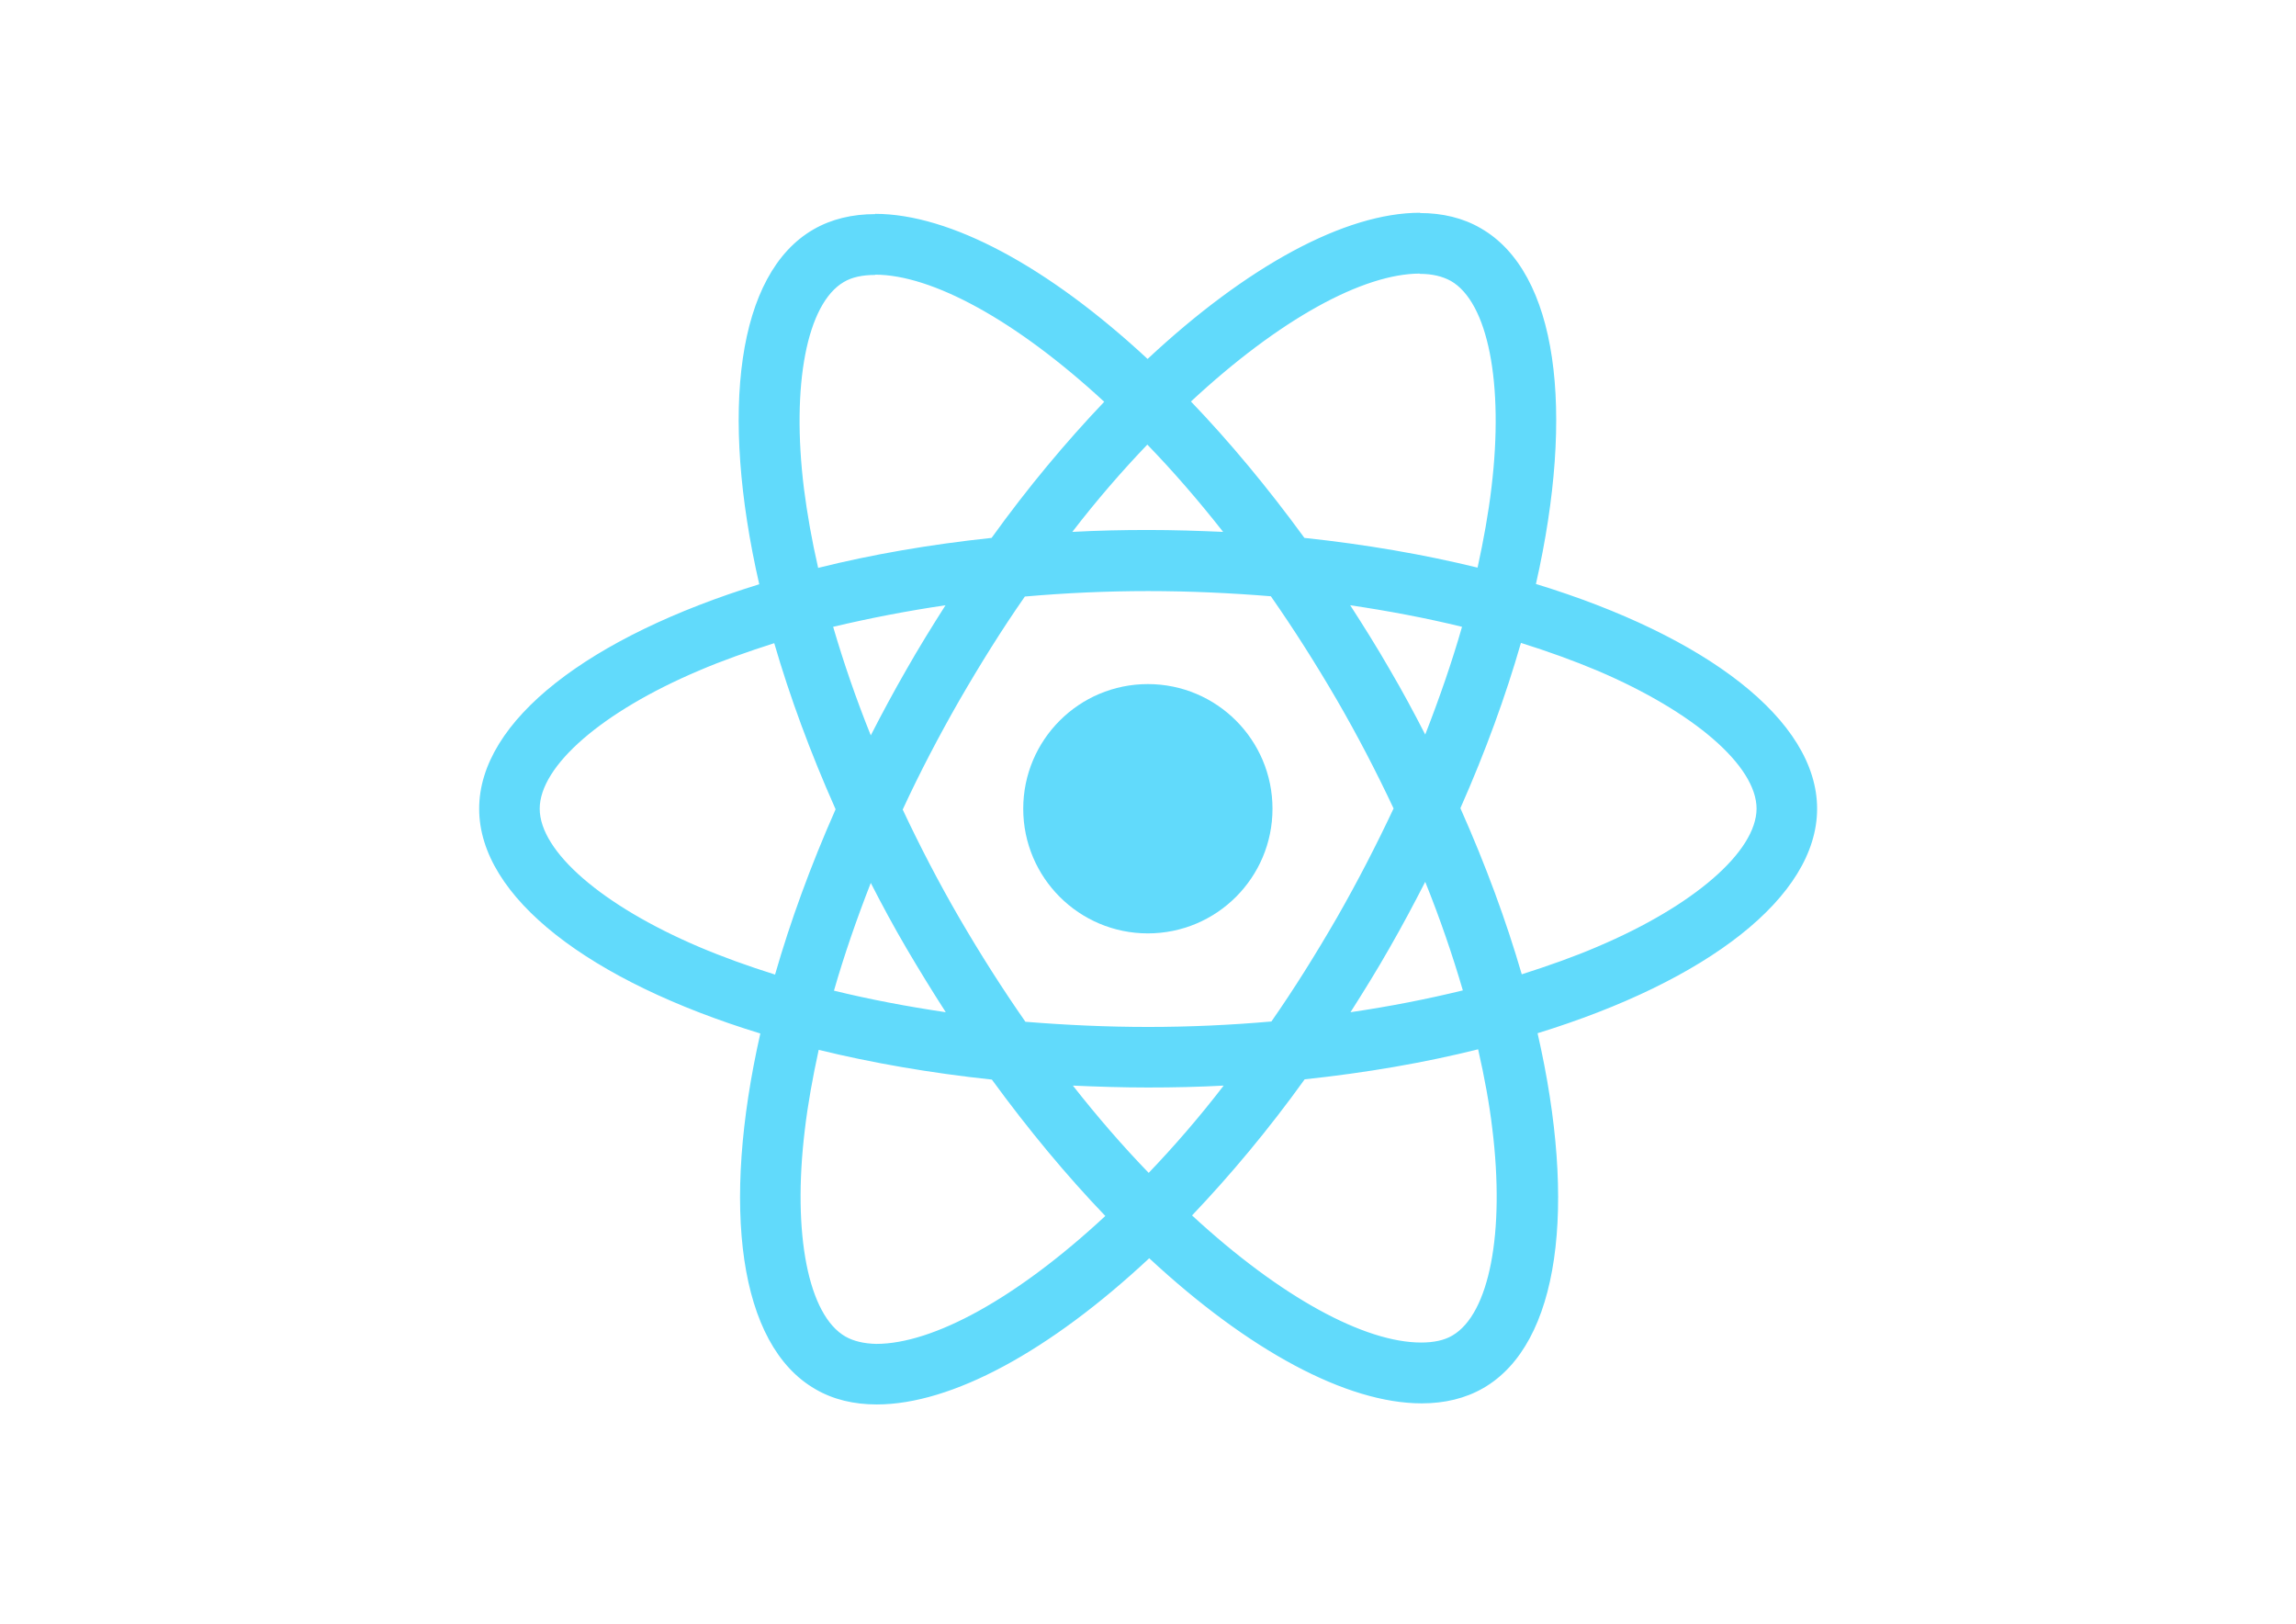
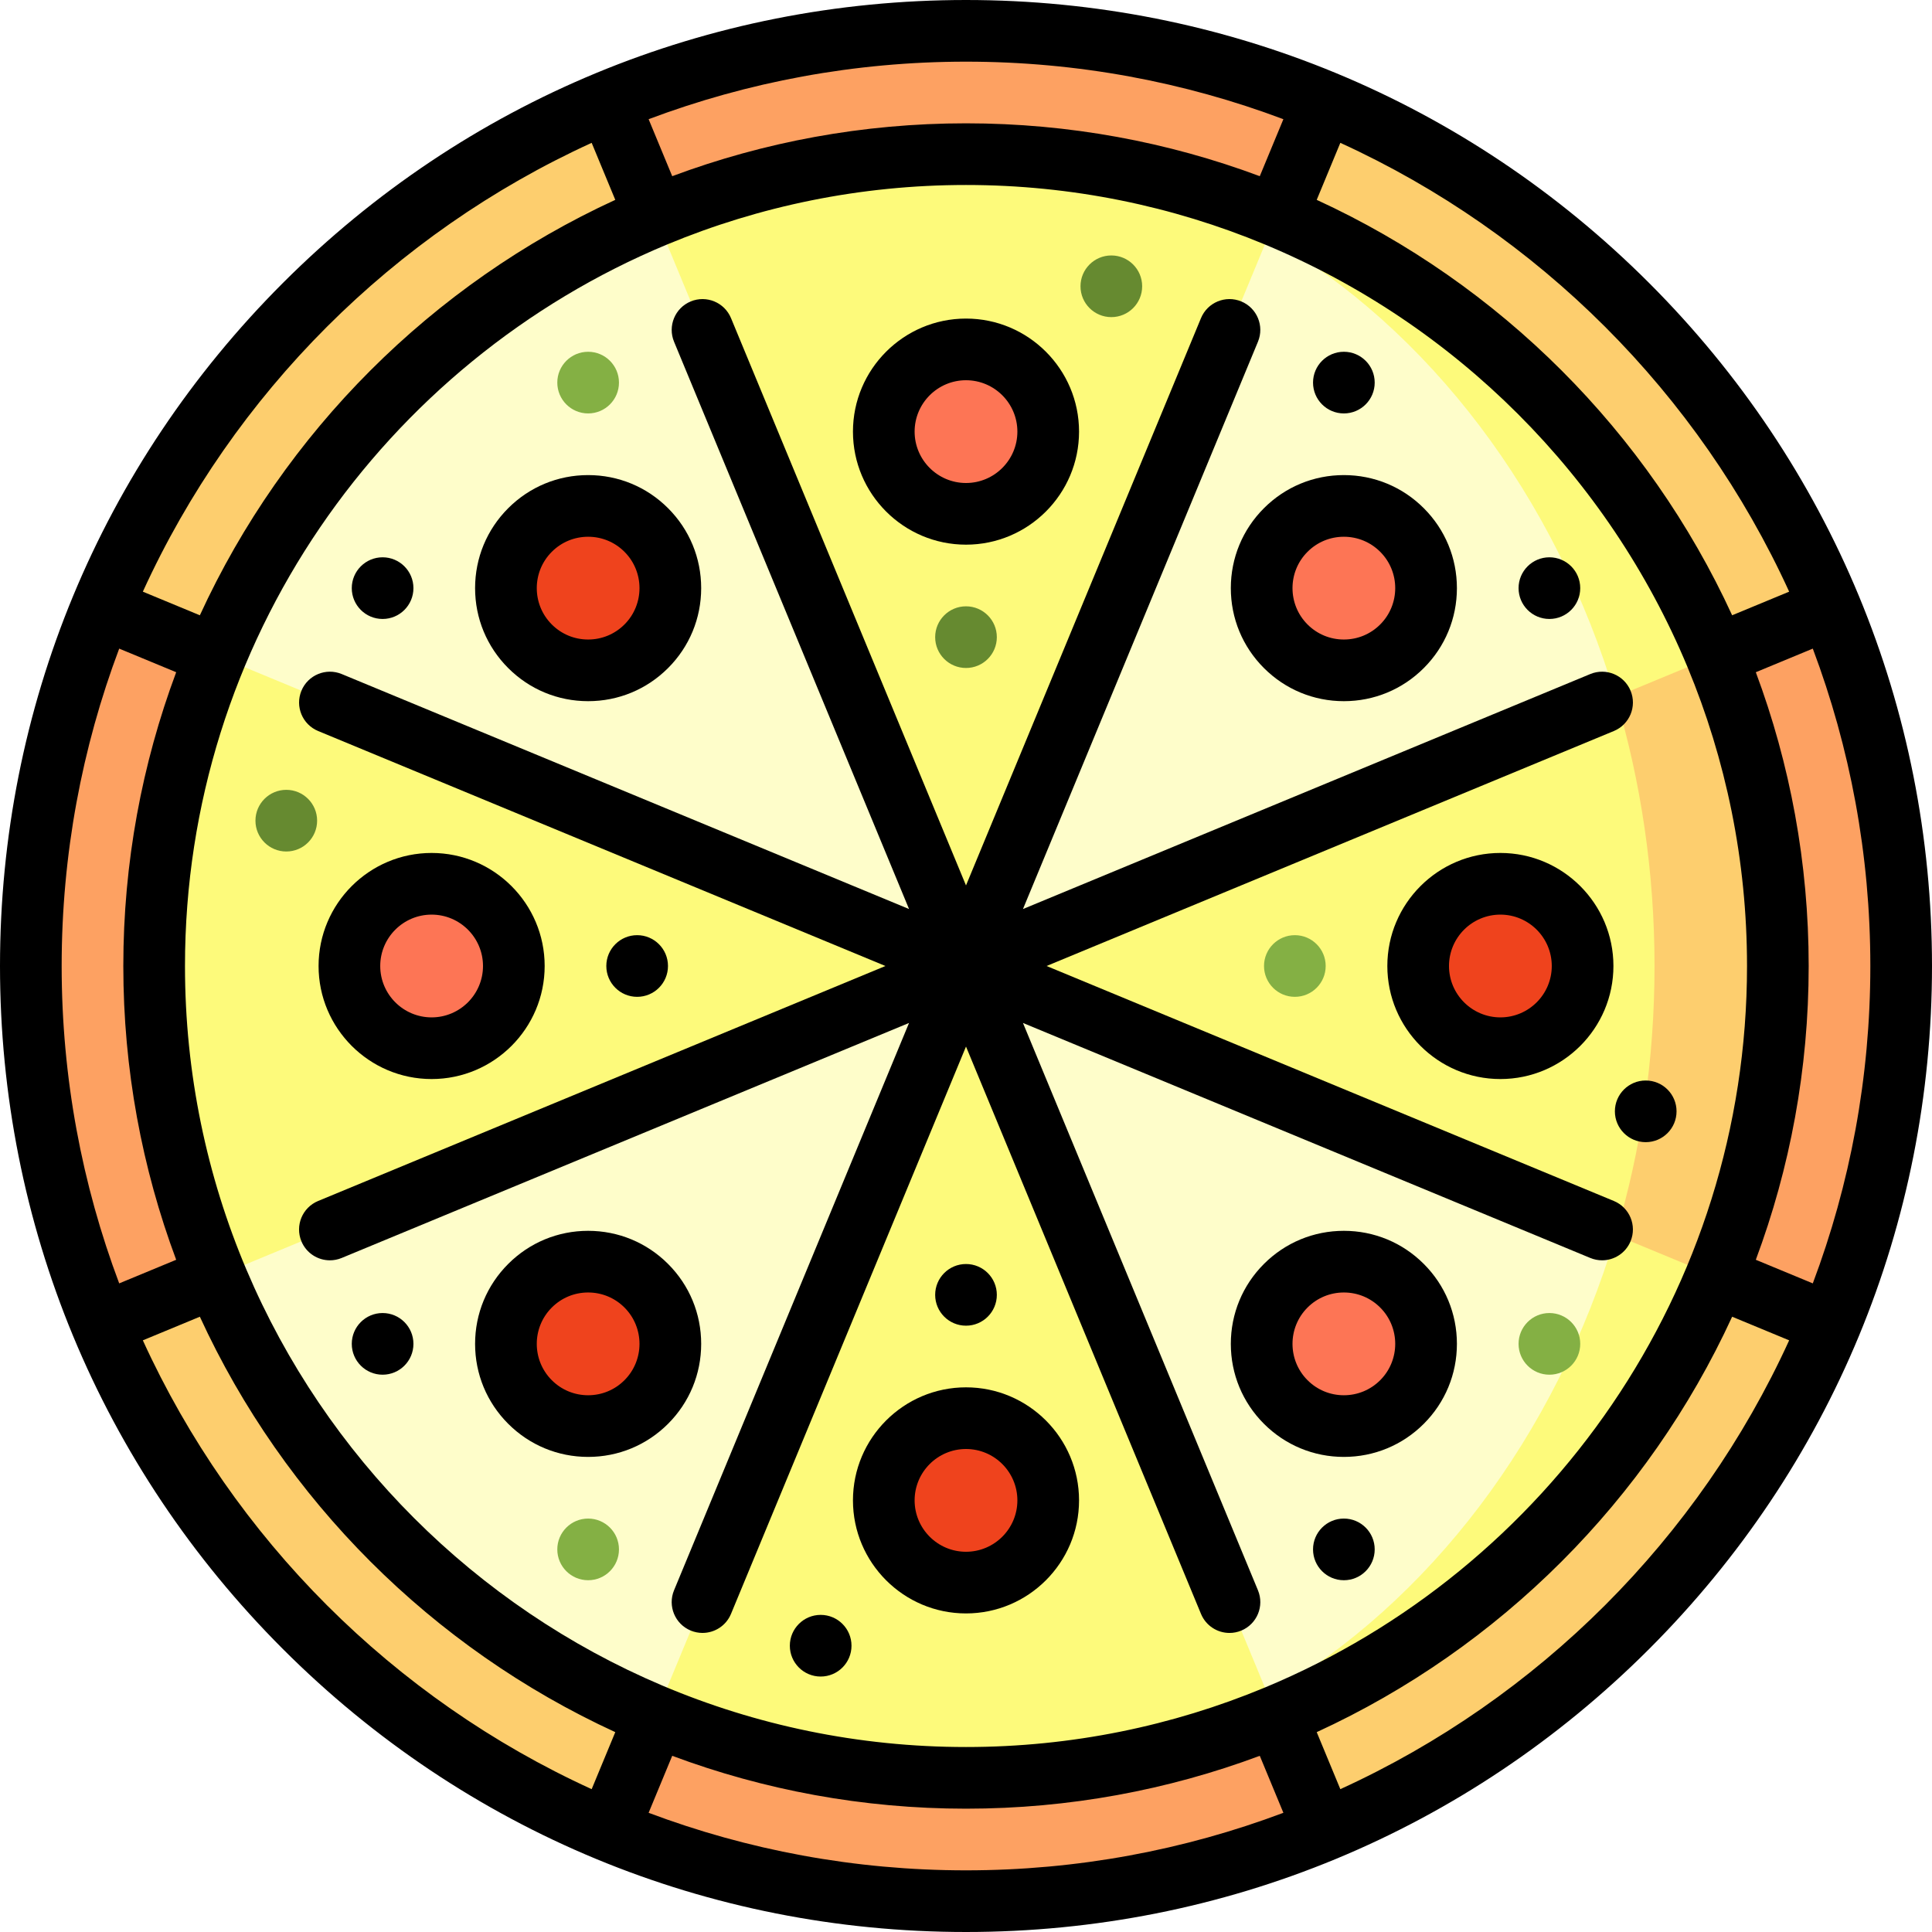
- <svg xmlns="http://www.w3.org/2000/svg" viewBox="0 0 841.9 595.3">
-   <g fill="#61DAFB">
-     <path d="M666.3 296.5c0-32.5-40.7-63.3-103.1-82.4 14.4-63.6 8-114.2-20.2-130.4-6.5-3.8-14.1-5.6-22.4-5.6v22.3c4.6 0 8.3.9 11.4 2.6 13.6 7.8 19.5 37.5 14.9 75.7-1.1 9.4-2.9 19.3-5.1 29.4-19.6-4.8-41-8.5-63.5-10.9-13.5-18.5-27.5-35.3-41.6-50 32.6-30.3 63.2-46.9 84-46.9V78c-27.5 0-63.5 19.6-99.9 53.6-36.4-33.8-72.4-53.2-99.9-53.2v22.3c20.7 0 51.4 16.5 84 46.6-14 14.7-28 31.4-41.3 49.9-22.6 2.4-44 6.1-63.6 11-2.3-10-4-19.7-5.2-29-4.7-38.2 1.1-67.9 14.6-75.8 3-1.8 6.9-2.6 11.5-2.6V78.5c-8.4 0-16 1.8-22.6 5.6-28.1 16.2-34.4 66.7-19.9 130.1-62.2 19.2-102.7 49.9-102.7 82.3 0 32.5 40.7 63.3 103.1 82.4-14.4 63.6-8 114.2 20.2 130.4 6.5 3.8 14.1 5.6 22.5 5.6 27.5 0 63.5-19.6 99.9-53.6 36.4 33.8 72.4 53.2 99.9 53.2 8.4 0 16-1.8 22.6-5.6 28.1-16.2 34.4-66.7 19.9-130.1 62-19.1 102.5-49.9 102.5-82.3zm-130.2-66.7c-3.7 12.9-8.3 26.2-13.5 39.5-4.1-8-8.4-16-13.1-24-4.6-8-9.5-15.8-14.4-23.4 14.2 2.1 27.9 4.7 41 7.9zm-45.8 106.5c-7.8 13.5-15.8 26.3-24.1 38.2-14.9 1.3-30 2-45.2 2-15.1 0-30.2-.7-45-1.9-8.3-11.9-16.4-24.6-24.2-38-7.6-13.1-14.5-26.4-20.8-39.8 6.2-13.4 13.2-26.8 20.7-39.9 7.8-13.5 15.8-26.3 24.1-38.2 14.9-1.3 30-2 45.2-2 15.1 0 30.2.7 45 1.9 8.3 11.9 16.4 24.6 24.2 38 7.6 13.1 14.5 26.4 20.8 39.8-6.3 13.4-13.2 26.8-20.7 39.9zm32.3-13c5.4 13.4 10 26.8 13.8 39.8-13.1 3.2-26.9 5.9-41.2 8 4.9-7.7 9.8-15.6 14.4-23.7 4.6-8 8.9-16.1 13-24.1zM421.2 430c-9.3-9.6-18.6-20.3-27.8-32 9 .4 18.2.7 27.5.7 9.4 0 18.7-.2 27.8-.7-9 11.7-18.3 22.4-27.5 32zm-74.4-58.9c-14.2-2.1-27.9-4.7-41-7.9 3.7-12.9 8.3-26.2 13.5-39.5 4.1 8 8.4 16 13.1 24 4.7 8 9.5 15.8 14.4 23.4zM420.7 163c9.3 9.6 18.6 20.3 27.8 32-9-.4-18.2-.7-27.5-.7-9.4 0-18.7.2-27.8.7 9-11.7 18.3-22.4 27.5-32zm-74 58.9c-4.9 7.7-9.8 15.6-14.4 23.7-4.6 8-8.9 16-13 24-5.4-13.4-10-26.8-13.8-39.8 13.1-3.1 26.9-5.8 41.2-7.9zm-90.5 125.2c-35.4-15.1-58.3-34.9-58.3-50.6 0-15.7 22.9-35.6 58.3-50.6 8.6-3.7 18-7 27.7-10.1 5.7 19.6 13.2 40 22.5 60.9-9.2 20.8-16.6 41.1-22.2 60.6-9.9-3.1-19.3-6.5-28-10.2zM310 490c-13.6-7.8-19.5-37.5-14.9-75.7 1.1-9.4 2.9-19.3 5.1-29.4 19.6 4.8 41 8.5 63.5 10.9 13.5 18.5 27.5 35.3 41.6 50-32.6 30.3-63.2 46.9-84 46.9-4.5-.1-8.3-1-11.3-2.7zm237.2-76.2c4.7 38.2-1.1 67.9-14.6 75.8-3 1.8-6.9 2.6-11.5 2.6-20.7 0-51.4-16.5-84-46.6 14-14.7 28-31.4 41.3-49.9 22.6-2.4 44-6.1 63.6-11 2.3 10.1 4.1 19.8 5.2 29.1zm38.5-66.7c-8.6 3.7-18 7-27.7 10.1-5.7-19.6-13.2-40-22.5-60.9 9.2-20.8 16.6-41.1 22.2-60.6 9.9 3.1 19.3 6.5 28.1 10.2 35.4 15.1 58.3 34.9 58.3 50.6-.1 15.7-23 35.6-58.4 50.6zM320.8 78.4z" />
-     <circle cx="420.9" cy="296.5" r="45.7" />
-     <path d="M520.5 78.1z" />
+ <svg xmlns="http://www.w3.org/2000/svg" version="1.1" id="Capa_1" x="0px" y="0px" viewBox="0 0 470 470" style="enable-background:new 0 0 470 470;" xml:space="preserve" width="512" height="512">
+   <g>
+     <path style="fill:#FDA162;" d="M445.23,147.92l-0.05,0.02l-89.159-33.961L322.06,24.82l0.02-0.05C295.26,13.64,265.85,7.5,235,7.5   c-30.85,0-60.26,6.14-87.08,17.27l0.02,0.05l-33.961,89.159L24.82,147.94l-0.05-0.02C13.64,174.74,7.5,204.15,7.5,235   c0,30.85,6.14,60.26,17.27,87.08l0.05-0.02l89.159,33.961l33.961,89.159l-0.02,0.05c26.82,11.13,56.23,17.27,87.08,17.27   c30.85,0,60.26-6.14,87.08-17.27l-0.02-0.05l33.961-89.159l89.159-33.961l0.05,0.02c11.13-26.82,17.27-56.23,17.27-87.08   C462.5,204.15,456.36,174.74,445.23,147.92z" />
+     <path style="fill:#FDCE6E;" d="M147.94,24.82L235,235L24.82,147.94l-0.05-0.02C47.83,92.31,92.31,47.83,147.92,24.77L147.94,24.82z   " />
+     <path style="fill:#FDCE6E;" d="M235,235l-87.06,210.18l-0.02,0.05C92.31,422.17,47.83,377.69,24.77,322.08l0.05-0.02L235,235z" />
+     <path style="fill:#FDCE6E;" d="M445.18,322.06l0.05,0.02c-23.06,55.61-67.54,100.09-123.15,123.15l-0.02-0.05L235,235   L445.18,322.06z" />
+     <path style="fill:#FDCE6E;" d="M445.23,147.92l-0.05,0.02L235,235l87.06-210.18l0.02-0.05C377.69,47.83,422.17,92.31,445.23,147.92   z" />
+     <path style="fill:#FDCE6E;" d="M237.16,37.52l91.34,50.04l-17.92-35.03C287.92,43.11,263.13,37.79,237.16,37.52z" />
+     <path style="fill:#FDCE6E;" d="M417.47,159.42h-34.43v151.16h34.43c9.68-23.29,15.03-48.82,15.03-75.58   S427.15,182.71,417.47,159.42z" />
+     <path style="fill:#FDCE6E;" d="M237.16,432.48l91.34-50.04l-17.92,35.03C287.92,426.89,263.13,432.21,237.16,432.48z" />
+     <path style="fill:#FDFA7B;" d="M402.5,235c0-22.93-3.33-44.97-9.46-65.46l-55.114-37.012L308.5,57.56   c-21.59-12.5-45.78-19.66-71.34-20.04c-0.72-0.01-1.44-0.02-2.16-0.02c-26.76,0-52.29,5.35-75.58,15.03l-32.58,74.31l-74.31,32.58   C42.85,182.71,37.5,208.24,37.5,235s5.35,52.29,15.03,75.58l74.31,32.58l32.58,74.31c23.29,9.68,48.82,15.03,75.58,15.03   c0.72,0,1.44-0.01,2.16-0.02c25.56-0.38,49.75-7.54,71.34-20.04l29.426-74.968l55.114-37.012C399.17,279.97,402.5,257.93,402.5,235   z" />
+     <path style="fill:#FDFA7B;" d="M393.04,300.46L308.5,412.44l2.08,5.03c48.22-20.05,86.84-58.67,106.89-106.89L393.04,300.46z" />
+     <path style="fill:#FDFA7B;" d="M310.58,52.53l-2.08,5.03l84.54,111.98l24.43-10.12C397.42,111.2,358.8,72.58,310.58,52.53z" />
+     <path style="fill:#FEFDCA;" d="M235,235l158.04,65.46c-14.66,49.06-45.31,89.31-84.54,111.98L235,235z" />
+     <path style="fill:#FEFDCA;" d="M393.04,169.54L235,235l73.5-177.44C347.73,80.23,378.38,120.48,393.04,169.54z" />
+     <path style="fill:#FEFDCA;" d="M235,235l-75.58,182.47C111.2,397.42,72.58,358.8,52.53,310.58L235,235z" />
+     <path style="fill:#FEFDCA;" d="M159.42,52.53L235,235L52.53,159.42C72.58,111.2,111.2,72.58,159.42,52.53z" />
+     <circle style="fill:#FD7555;" cx="235" cy="105" r="20" />
+     <circle style="fill:#EF431D;" cx="143.076" cy="143.076" r="20" />
+     <circle style="fill:#FD7555;" cx="105" cy="235" r="20" />
+     <circle style="fill:#EF431D;" cx="143.076" cy="326.924" r="20" />
+     <circle style="fill:#EF431D;" cx="235" cy="365" r="20" />
+     <circle style="fill:#FD7555;" cx="326.924" cy="326.924" r="20" />
+     <circle style="fill:#EF431D;" cx="365" cy="235" r="20" />
+     <circle style="fill:#FD7555;" cx="326.924" cy="143.076" r="20" />
+     <circle style="fill:#668A30;" cx="270.355" cy="69.645" r="7.5" />
+     <circle style="fill:#668A30;" cx="235" cy="155" r="7.5" />
+     <circle style="fill:#84B044;" cx="143.076" cy="93.076" r="7.5" />
+     <circle style="fill:#668A30;" cx="69.645" cy="199.645" r="7.5" />
+     <circle style="fill:#84B044;" cx="143.076" cy="376.924" r="7.5" />
+     <circle style="fill:#84B044;" cx="376.924" cy="326.924" r="7.5" />
+     <circle style="fill:#84B044;" cx="315" cy="235" r="7.5" />
+     <path d="M401.17,68.83C356.785,24.444,297.771,0,235,0S113.215,24.444,68.83,68.83C24.444,113.215,0,172.229,0,235   s24.444,121.785,68.83,166.17C113.215,445.556,172.229,470,235,470s121.785-24.444,166.17-68.83   C445.556,356.785,470,297.771,470,235S445.556,113.215,401.17,68.83z M441.002,312.211l-13.864-5.742   C435.447,284.204,440,260.125,440,235c0-25.125-4.553-49.204-12.861-71.468l13.863-5.742C450.041,181.826,455,207.843,455,235   S450.041,288.174,441.002,312.211z M307.772,410.501c-0.022,0.009-0.044,0.015-0.066,0.024c-0.019,0.008-0.036,0.018-0.054,0.026   C285.257,419.853,260.72,425,235,425c-104.766,0-190-85.234-190-190c0-79.02,48.494-146.918,117.281-175.523   C184.71,50.154,209.263,45,235,45c25.74,0,50.295,5.155,72.703,14.471c46.389,19.288,83.539,56.437,102.824,102.819   C419.845,184.704,425,209.26,425,235C425,314,376.53,381.884,307.772,410.501z M435.251,143.935l-13.87,5.745   c-20.484-44.569-56.492-80.577-101.061-101.061l5.745-13.87C374.292,56.768,413.232,95.708,435.251,143.935z M312.211,28.998   l-5.742,13.863C284.204,34.553,260.125,30,235,30c-25.125,0-49.204,4.553-71.469,12.861l-5.742-13.864   C181.826,19.959,207.843,15,235,15S288.174,19.959,312.211,28.998z M143.935,34.749l5.745,13.87   C105.112,69.104,69.103,105.112,48.62,149.681l-13.87-5.745C56.768,95.708,95.708,56.768,143.935,34.749z M28.998,157.789   l13.863,5.742C34.553,185.796,30,209.875,30,235s4.553,49.204,12.861,71.468l-13.863,5.742C19.959,288.174,15,262.157,15,235   S19.959,181.826,28.998,157.789z M34.749,326.065l13.87-5.745c20.484,44.569,56.492,80.577,101.061,101.061l-5.745,13.87   C95.708,413.232,56.768,374.292,34.749,326.065z M157.789,441.002l5.743-13.863C185.796,435.447,209.875,440,235,440   c25.125,0,49.204-4.553,71.469-12.861l5.742,13.864C288.174,450.041,262.157,455,235,455S181.826,450.041,157.789,441.002z    M326.065,435.251l-5.745-13.87c44.569-20.484,80.577-56.492,101.061-101.061l13.87,5.745   C413.232,374.292,374.292,413.232,326.065,435.251z" />
+     <path d="M248.858,248.858l138.011,57.166c0.938,0.389,1.911,0.573,2.867,0.573c2.943,0,5.736-1.744,6.932-4.632   c1.585-3.827-0.232-8.214-4.059-9.799L254.599,235l138.013-57.167c3.827-1.585,5.644-5.973,4.059-9.799s-5.974-5.643-9.799-4.059   l-138.013,57.167l57.167-138.013c1.585-3.827-0.232-8.214-4.059-9.799c-3.825-1.585-8.214,0.231-9.799,4.059L235,215.401   L177.833,77.389c-1.585-3.827-5.973-5.644-9.799-4.059c-3.827,1.585-5.644,5.973-4.059,9.799l57.167,138.012L83.129,163.975   c-3.825-1.585-8.214,0.231-9.799,4.059c-1.585,3.827,0.232,8.214,4.059,9.799L215.401,235L77.382,292.169   c-3.827,1.585-5.644,5.973-4.059,9.799c1.196,2.888,3.989,4.632,6.932,4.632c0.957,0,1.929-0.184,2.867-0.573l138.019-57.169   l-57.167,138.014c-1.585,3.827,0.232,8.214,4.059,9.799c0.938,0.389,1.911,0.573,2.867,0.573c2.943,0,5.736-1.744,6.932-4.632   L235,254.599l57.169,138.018c1.196,2.888,3.989,4.632,6.932,4.632c0.957,0,1.929-0.184,2.867-0.573   c3.827-1.585,5.644-5.973,4.059-9.799L248.858,248.858z" />
+     <path d="M235,132.5c15.164,0,27.5-12.336,27.5-27.5S250.164,77.5,235,77.5s-27.5,12.336-27.5,27.5S219.836,132.5,235,132.5z    M235,92.5c6.893,0,12.5,5.607,12.5,12.5s-5.607,12.5-12.5,12.5s-12.5-5.607-12.5-12.5S228.107,92.5,235,92.5z" />
+     <path d="M143.076,170.576c7.345,0,14.251-2.86,19.445-8.055c5.194-5.194,8.055-12.1,8.055-19.445s-2.86-14.251-8.055-19.445   c-5.194-5.194-12.1-8.055-19.445-8.055s-14.251,2.86-19.445,8.055c-5.194,5.194-8.055,12.1-8.055,19.445s2.86,14.251,8.055,19.445   C128.825,167.716,135.731,170.576,143.076,170.576z M134.237,134.237c2.361-2.361,5.5-3.661,8.839-3.661s6.478,1.3,8.839,3.661   c4.874,4.874,4.874,12.804,0,17.678c-2.361,2.361-5.5,3.661-8.839,3.661s-6.478-1.3-8.839-3.661   C129.364,147.041,129.364,139.111,134.237,134.237z" />
+     <path d="M132.5,235c0-15.164-12.336-27.5-27.5-27.5S77.5,219.836,77.5,235s12.336,27.5,27.5,27.5S132.5,250.164,132.5,235z    M92.5,235c0-6.893,5.607-12.5,12.5-12.5s12.5,5.607,12.5,12.5s-5.607,12.5-12.5,12.5S92.5,241.893,92.5,235z" />
+     <path d="M162.521,307.479c-5.194-5.194-12.1-8.055-19.445-8.055s-14.251,2.86-19.445,8.055c-5.194,5.194-8.055,12.1-8.055,19.445   s2.86,14.251,8.055,19.445c5.194,5.194,12.1,8.055,19.445,8.055s14.251-2.86,19.445-8.055c5.194-5.194,8.055-12.1,8.055-19.445   S167.716,312.672,162.521,307.479z M151.915,335.763c-2.361,2.361-5.5,3.661-8.839,3.661s-6.478-1.3-8.839-3.661   c-4.874-4.874-4.874-12.804,0-17.678c2.361-2.361,5.5-3.661,8.839-3.661s6.478,1.3,8.839,3.661   C156.789,322.959,156.789,330.889,151.915,335.763z" />
+     <path d="M235,337.5c-15.164,0-27.5,12.336-27.5,27.5s12.336,27.5,27.5,27.5s27.5-12.336,27.5-27.5S250.164,337.5,235,337.5z    M235,377.5c-6.893,0-12.5-5.607-12.5-12.5s5.607-12.5,12.5-12.5s12.5,5.607,12.5,12.5S241.893,377.5,235,377.5z" />
+     <path d="M326.924,299.424c-7.345,0-14.251,2.86-19.445,8.055c-5.194,5.194-8.055,12.1-8.055,19.445s2.86,14.251,8.055,19.445   c5.194,5.194,12.1,8.055,19.445,8.055s14.251-2.86,19.445-8.055c5.194-5.194,8.055-12.1,8.055-19.445s-2.86-14.251-8.055-19.445   C341.175,302.284,334.269,299.424,326.924,299.424z M335.763,335.763c-2.361,2.361-5.5,3.661-8.839,3.661s-6.478-1.3-8.839-3.661   c-4.874-4.874-4.874-12.804,0-17.678c2.361-2.361,5.5-3.661,8.839-3.661s6.478,1.3,8.839,3.661   C340.636,322.959,340.636,330.889,335.763,335.763z" />
+     <path d="M337.5,235c0,15.164,12.336,27.5,27.5,27.5s27.5-12.336,27.5-27.5s-12.336-27.5-27.5-27.5S337.5,219.836,337.5,235z    M377.5,235c0,6.893-5.607,12.5-12.5,12.5s-12.5-5.607-12.5-12.5s5.607-12.5,12.5-12.5S377.5,228.107,377.5,235z" />
+     <path d="M307.479,162.521c5.194,5.194,12.1,8.055,19.445,8.055s14.251-2.86,19.445-8.055c5.194-5.194,8.055-12.1,8.055-19.445   s-2.86-14.251-8.055-19.445c-5.194-5.194-12.1-8.055-19.445-8.055s-14.251,2.86-19.445,8.055c-5.194,5.194-8.055,12.1-8.055,19.445   S302.284,157.328,307.479,162.521z M318.085,134.237c2.361-2.361,5.5-3.661,8.839-3.661s6.478,1.3,8.839,3.661   c4.874,4.874,4.874,12.804,0,17.678c-2.361,2.361-5.5,3.661-8.839,3.661s-6.478-1.3-8.839-3.661   C313.211,147.041,313.211,139.111,318.085,134.237z" />
+     <circle cx="93.076" cy="143.076" r="7.5" />
+     <circle cx="155" cy="235" r="7.5" />
+     <circle cx="93.076" cy="326.924" r="7.5" />
+     <circle cx="199.645" cy="400.355" r="7.5" />
+     <circle cx="235" cy="315" r="7.5" />
+     <circle cx="326.924" cy="376.924" r="7.5" />
+     <circle cx="400.355" cy="270.355" r="7.5" />
+     <circle cx="376.924" cy="143.076" r="7.5" />
+     <circle cx="326.924" cy="93.076" r="7.5" />
  </g>
</svg>
